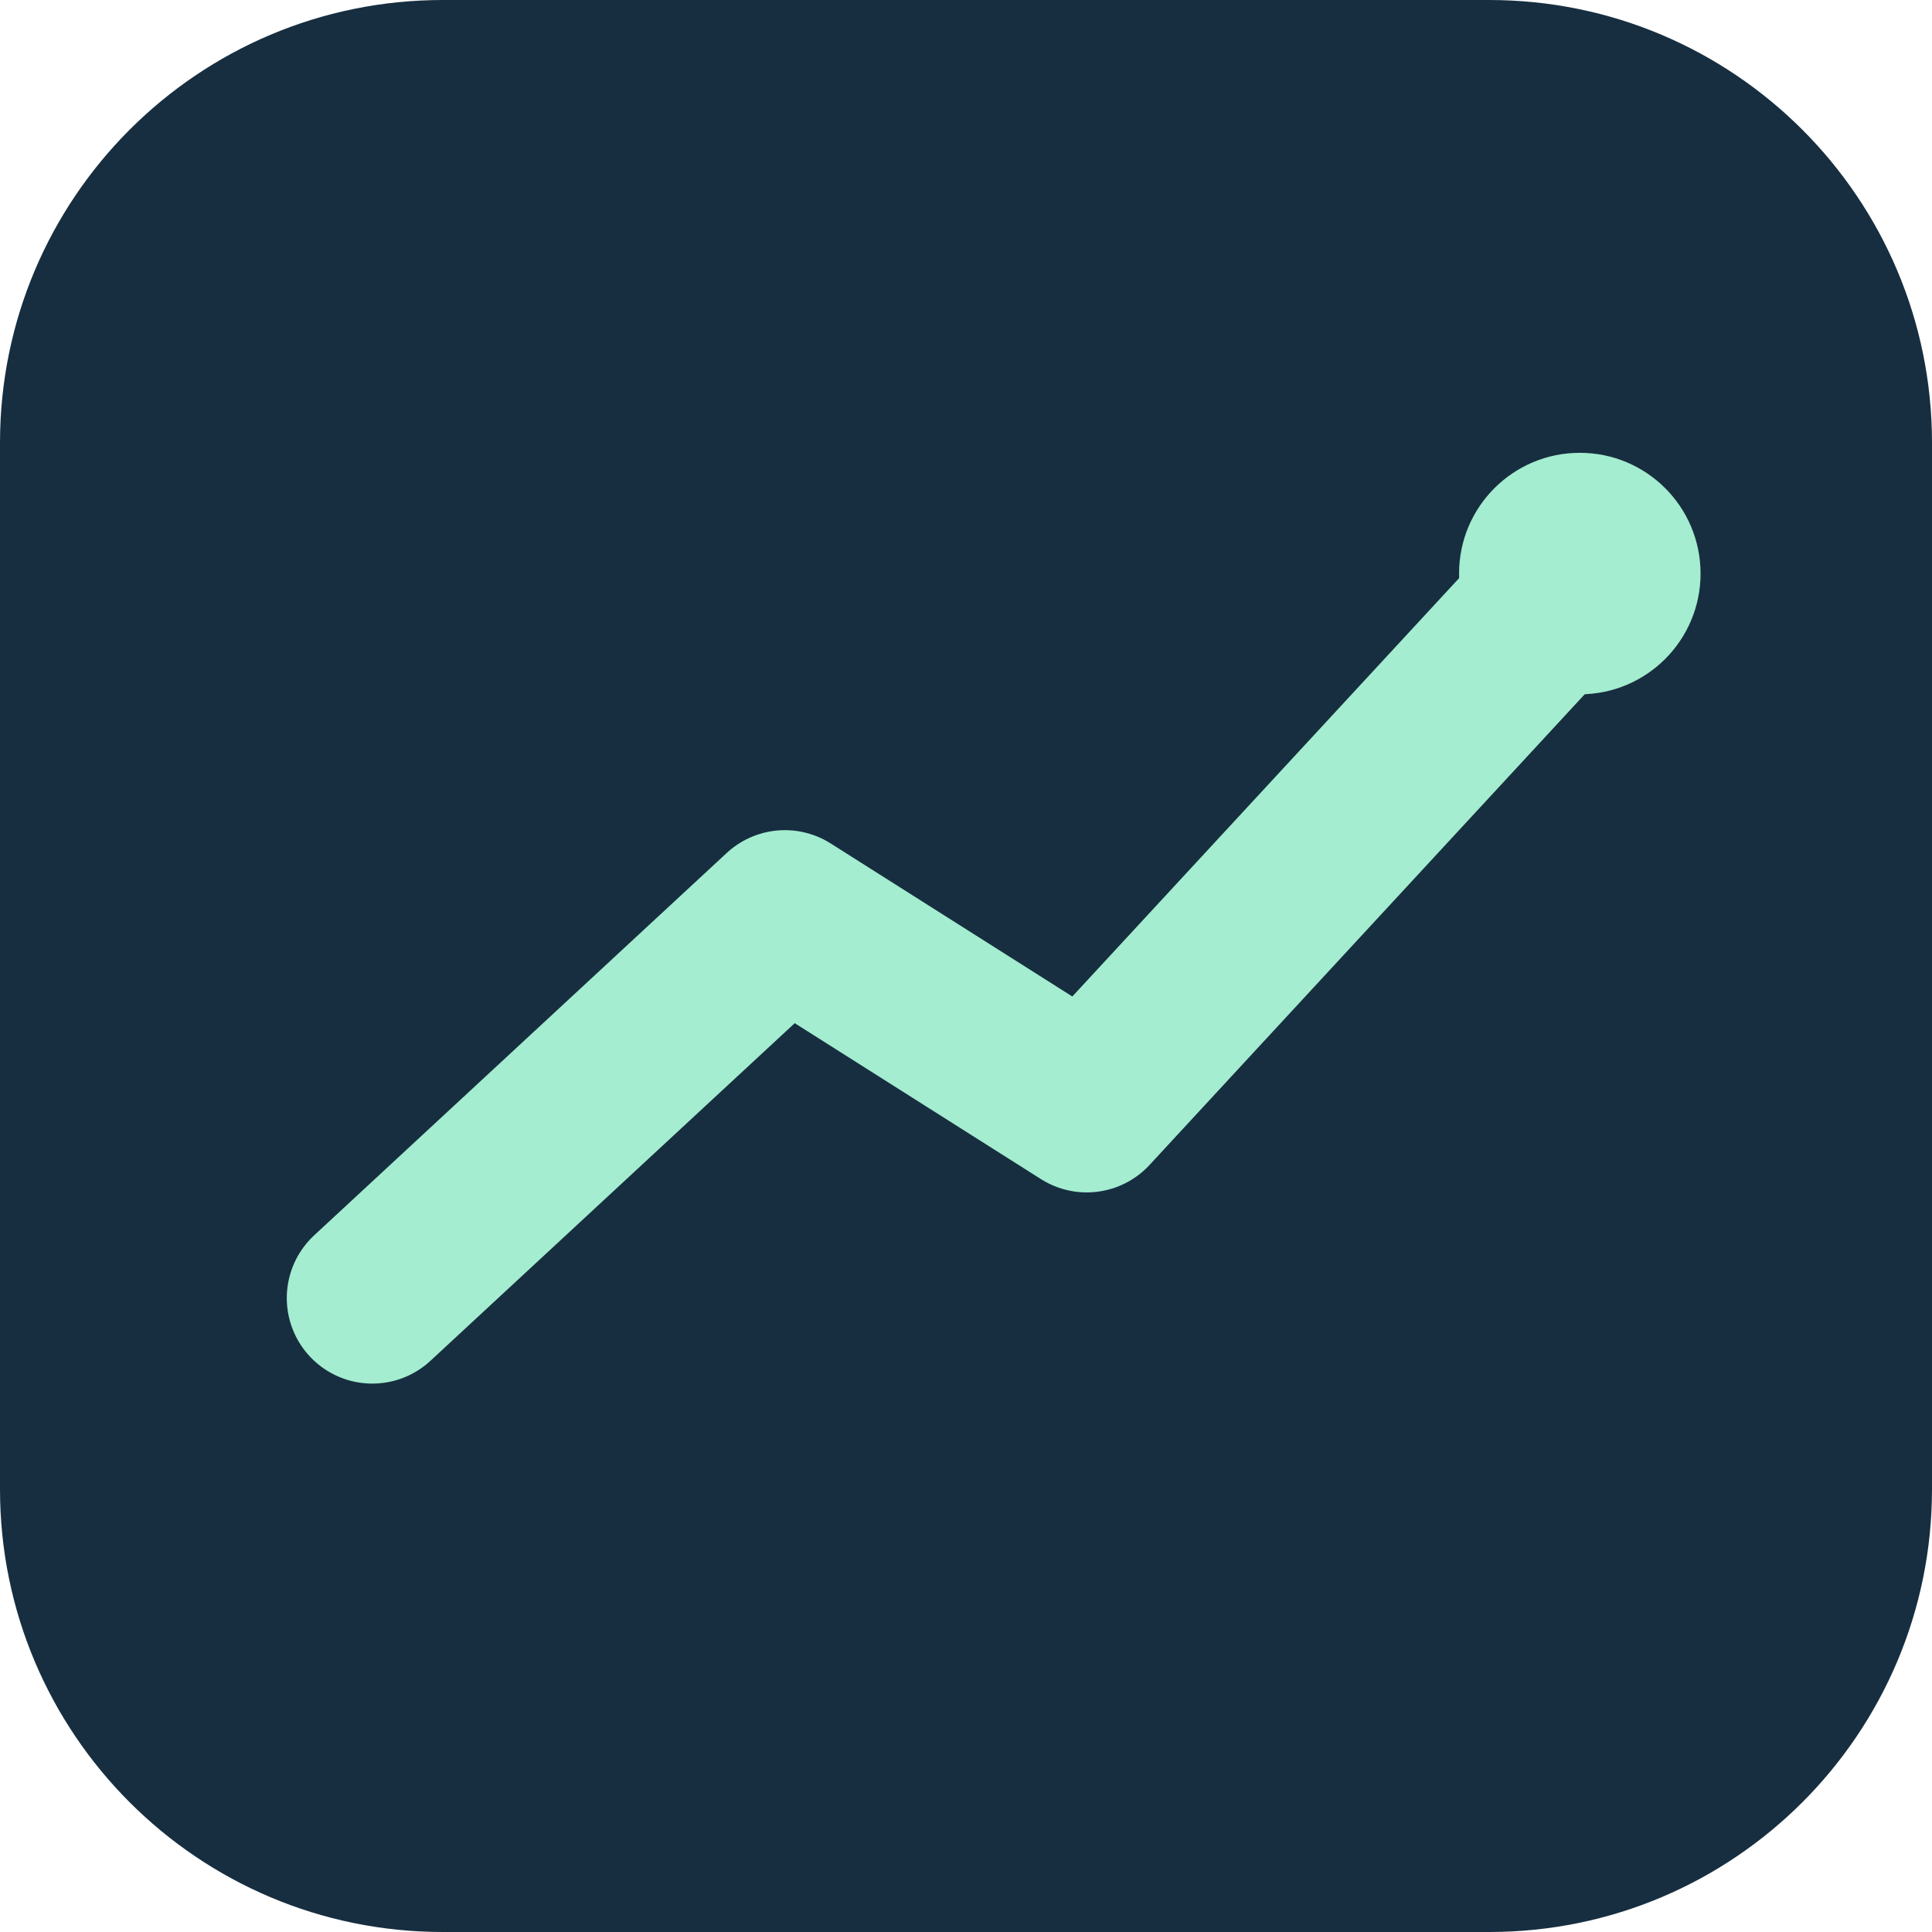
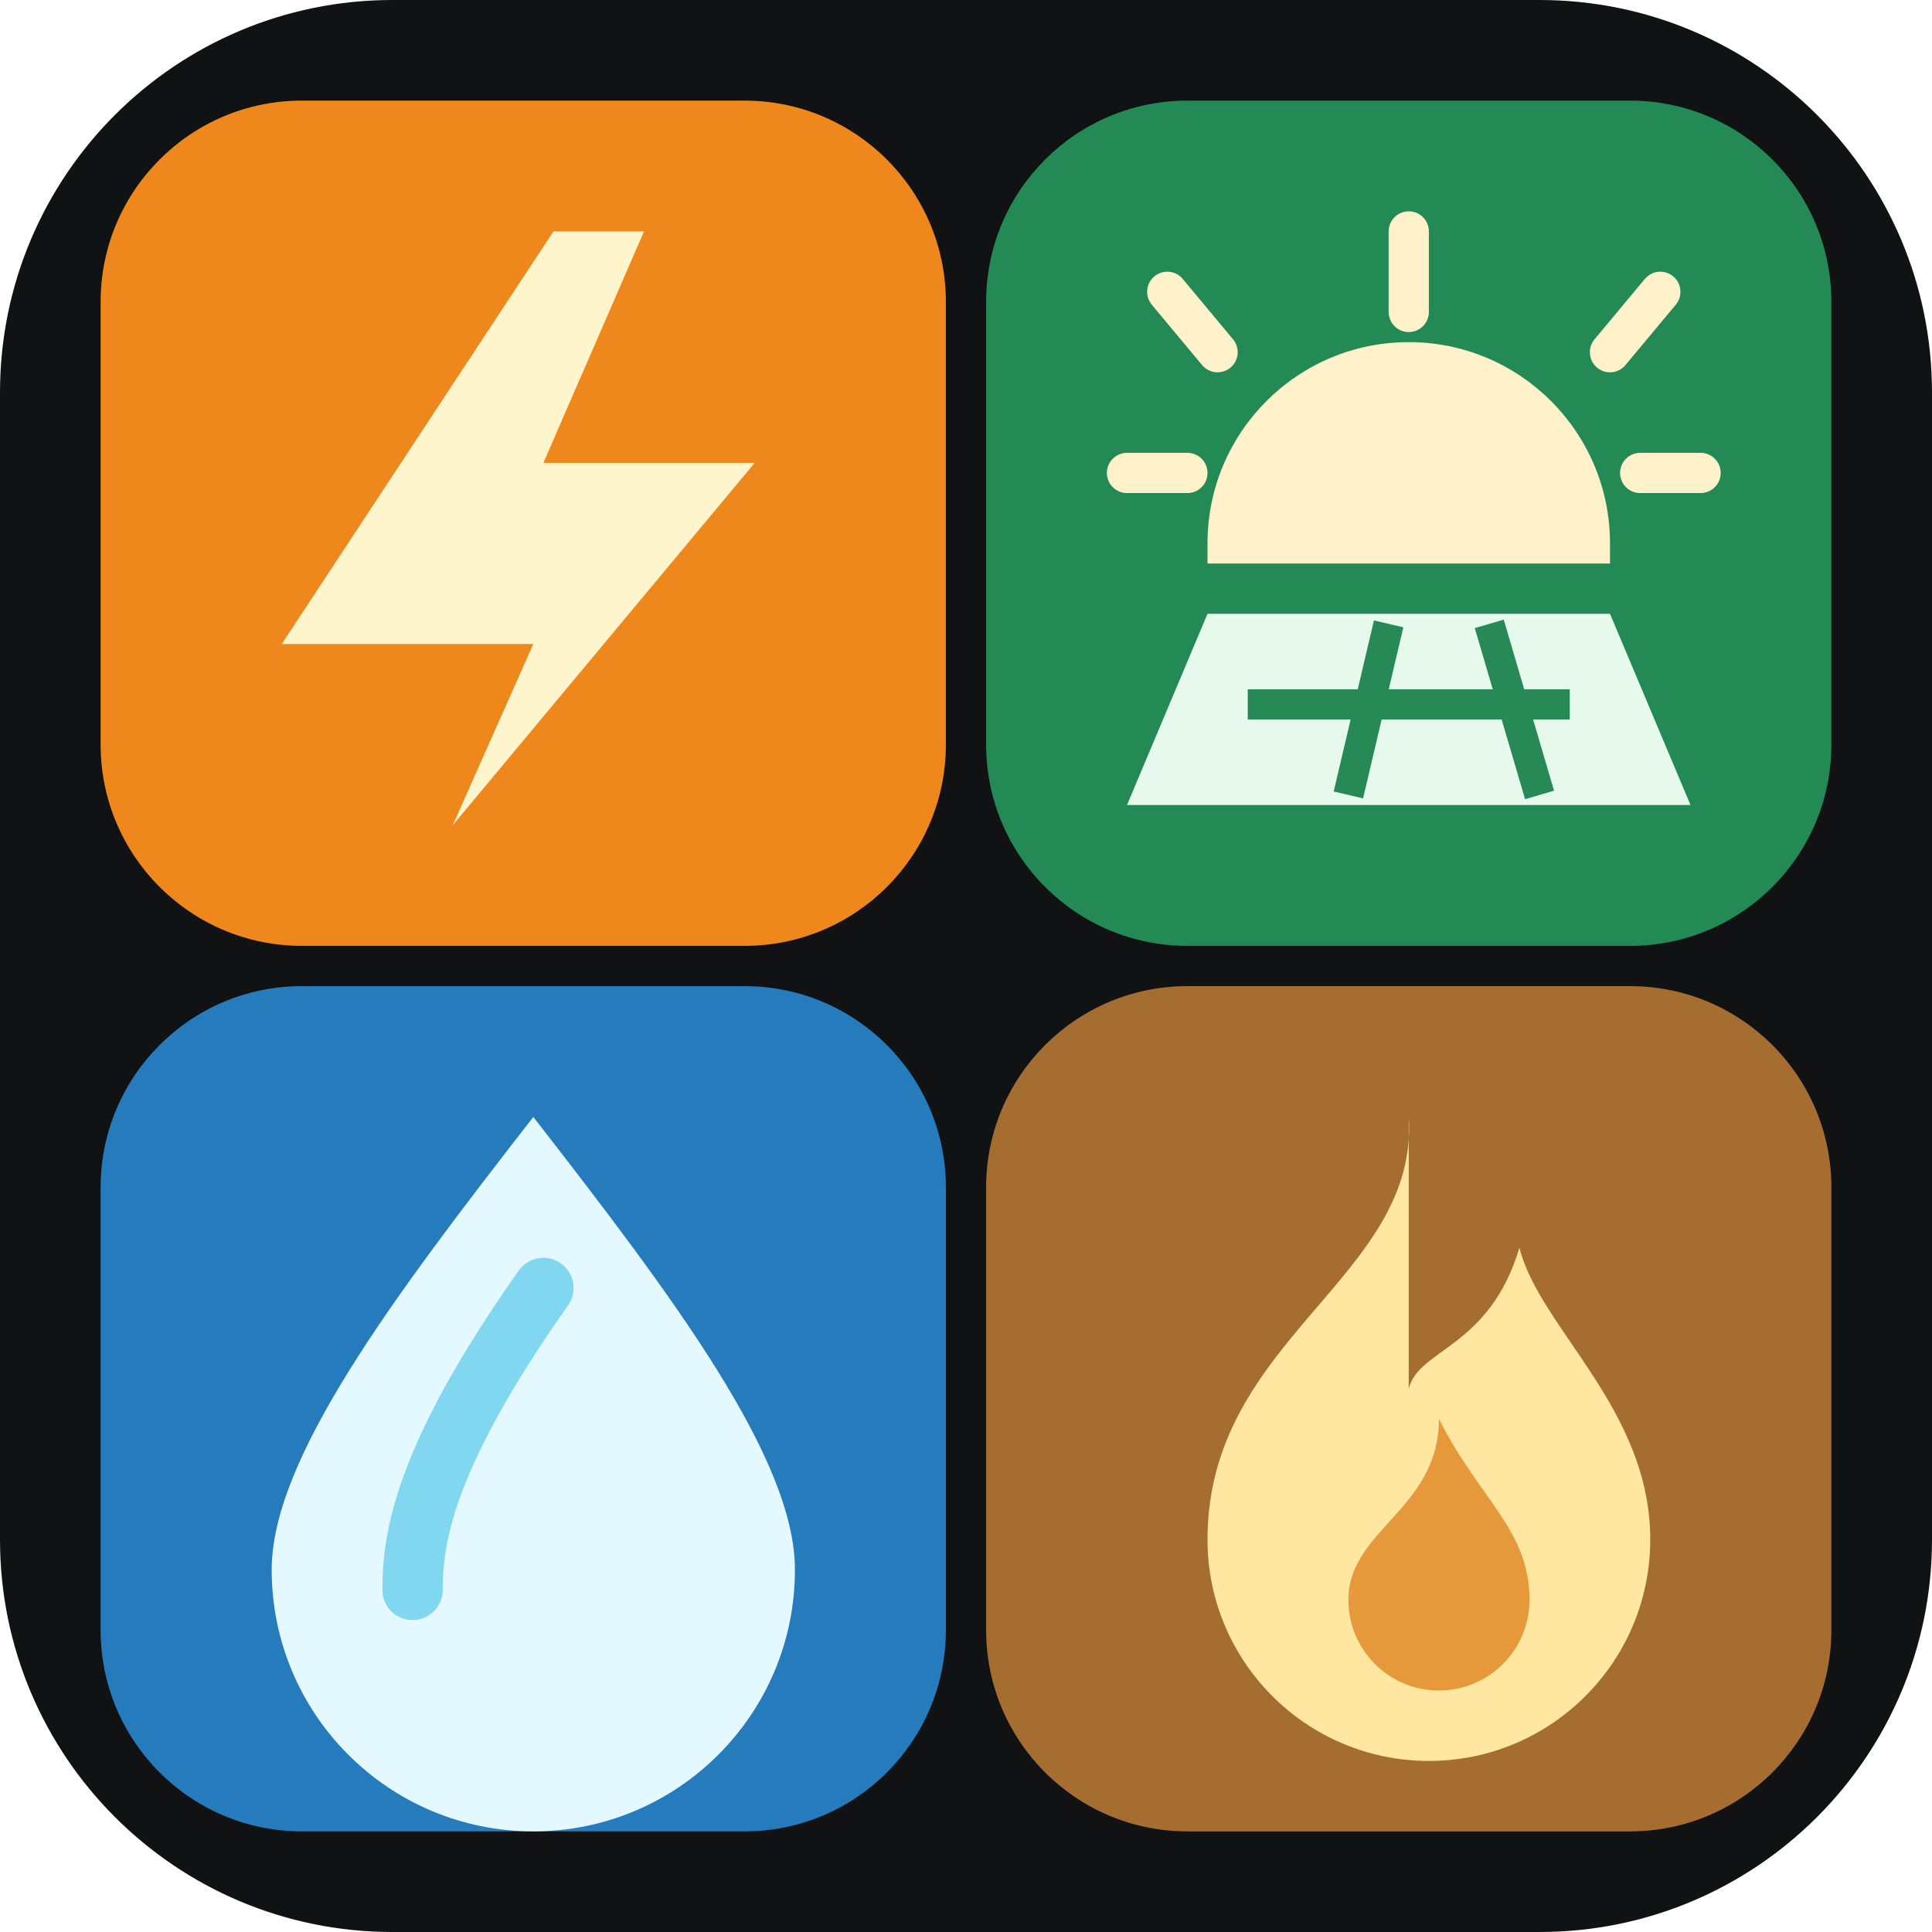
<svg xmlns="http://www.w3.org/2000/svg" viewBox="0 0 192 192">
-   <rect width="192" height="192" rx="44" fill="#172e40" />
-   <path d="M37 129 78 91 108 110 157 57" fill="none" stroke="#a4edd0" stroke-width="17" stroke-linecap="round" stroke-linejoin="round" />
-   <circle cx="157" cy="57" r="12" fill="#a4edd0" />
+   <rect width="192" height="192" rx="39" fill="#111214" />
+   <rect x="10" y="10" width="84" height="84" rx="20" fill="#ef881c" />
+   <rect x="98" y="10" width="84" height="84" rx="20" fill="#238a55" />
+   <rect x="10" y="98" width="84" height="84" rx="20" fill="#267bbd" />
+   <rect x="98" y="98" width="84" height="84" rx="20" fill="#a66d30" />
+   <path d="M55 23 28 64h25l-8 18 30-36H54l10-23Z" fill="#fff5cd" />
+   <path d="M120 54a20 20 0 0 1 40 0v2h-40Z" fill="#fff1c9" />
+   <path d="M140 23v8M116 29l5 6M165 29l-5 6M112 47h6M163 47h6" fill="none" stroke="#fff1c9" stroke-width="4" stroke-linecap="round" />
+   <path d="M120 61h40l8 19h-56Z" fill="#e7f9ed" />
+   <path d="M124 70h32M138 62l-4 17M148 62l5 17" stroke="#278956" stroke-width="3" />
+   <path d="M53 111c-14 18-26 34-26 45a26 26 0 0 0 52 0c0-11-12-27-26-45Z" fill="#e4f9ff" />
+   <path d="M54 128c-12 17-13 25-13 30" fill="none" stroke="#80d7ef" stroke-width="6" stroke-linecap="round" />
+   <path d="M140 111c1 16-20 22-20 42a22 22 0 1 0 44 0c0-13-11-21-13-29-3 10-10 10-11 14Z" fill="#ffe6a1" />
+   <path d="M143 141c0 9-9 11-9 18a9 9 0 0 0 18 0c0-7-5-10-9-18Z" fill="#e6993b" />
</svg>
